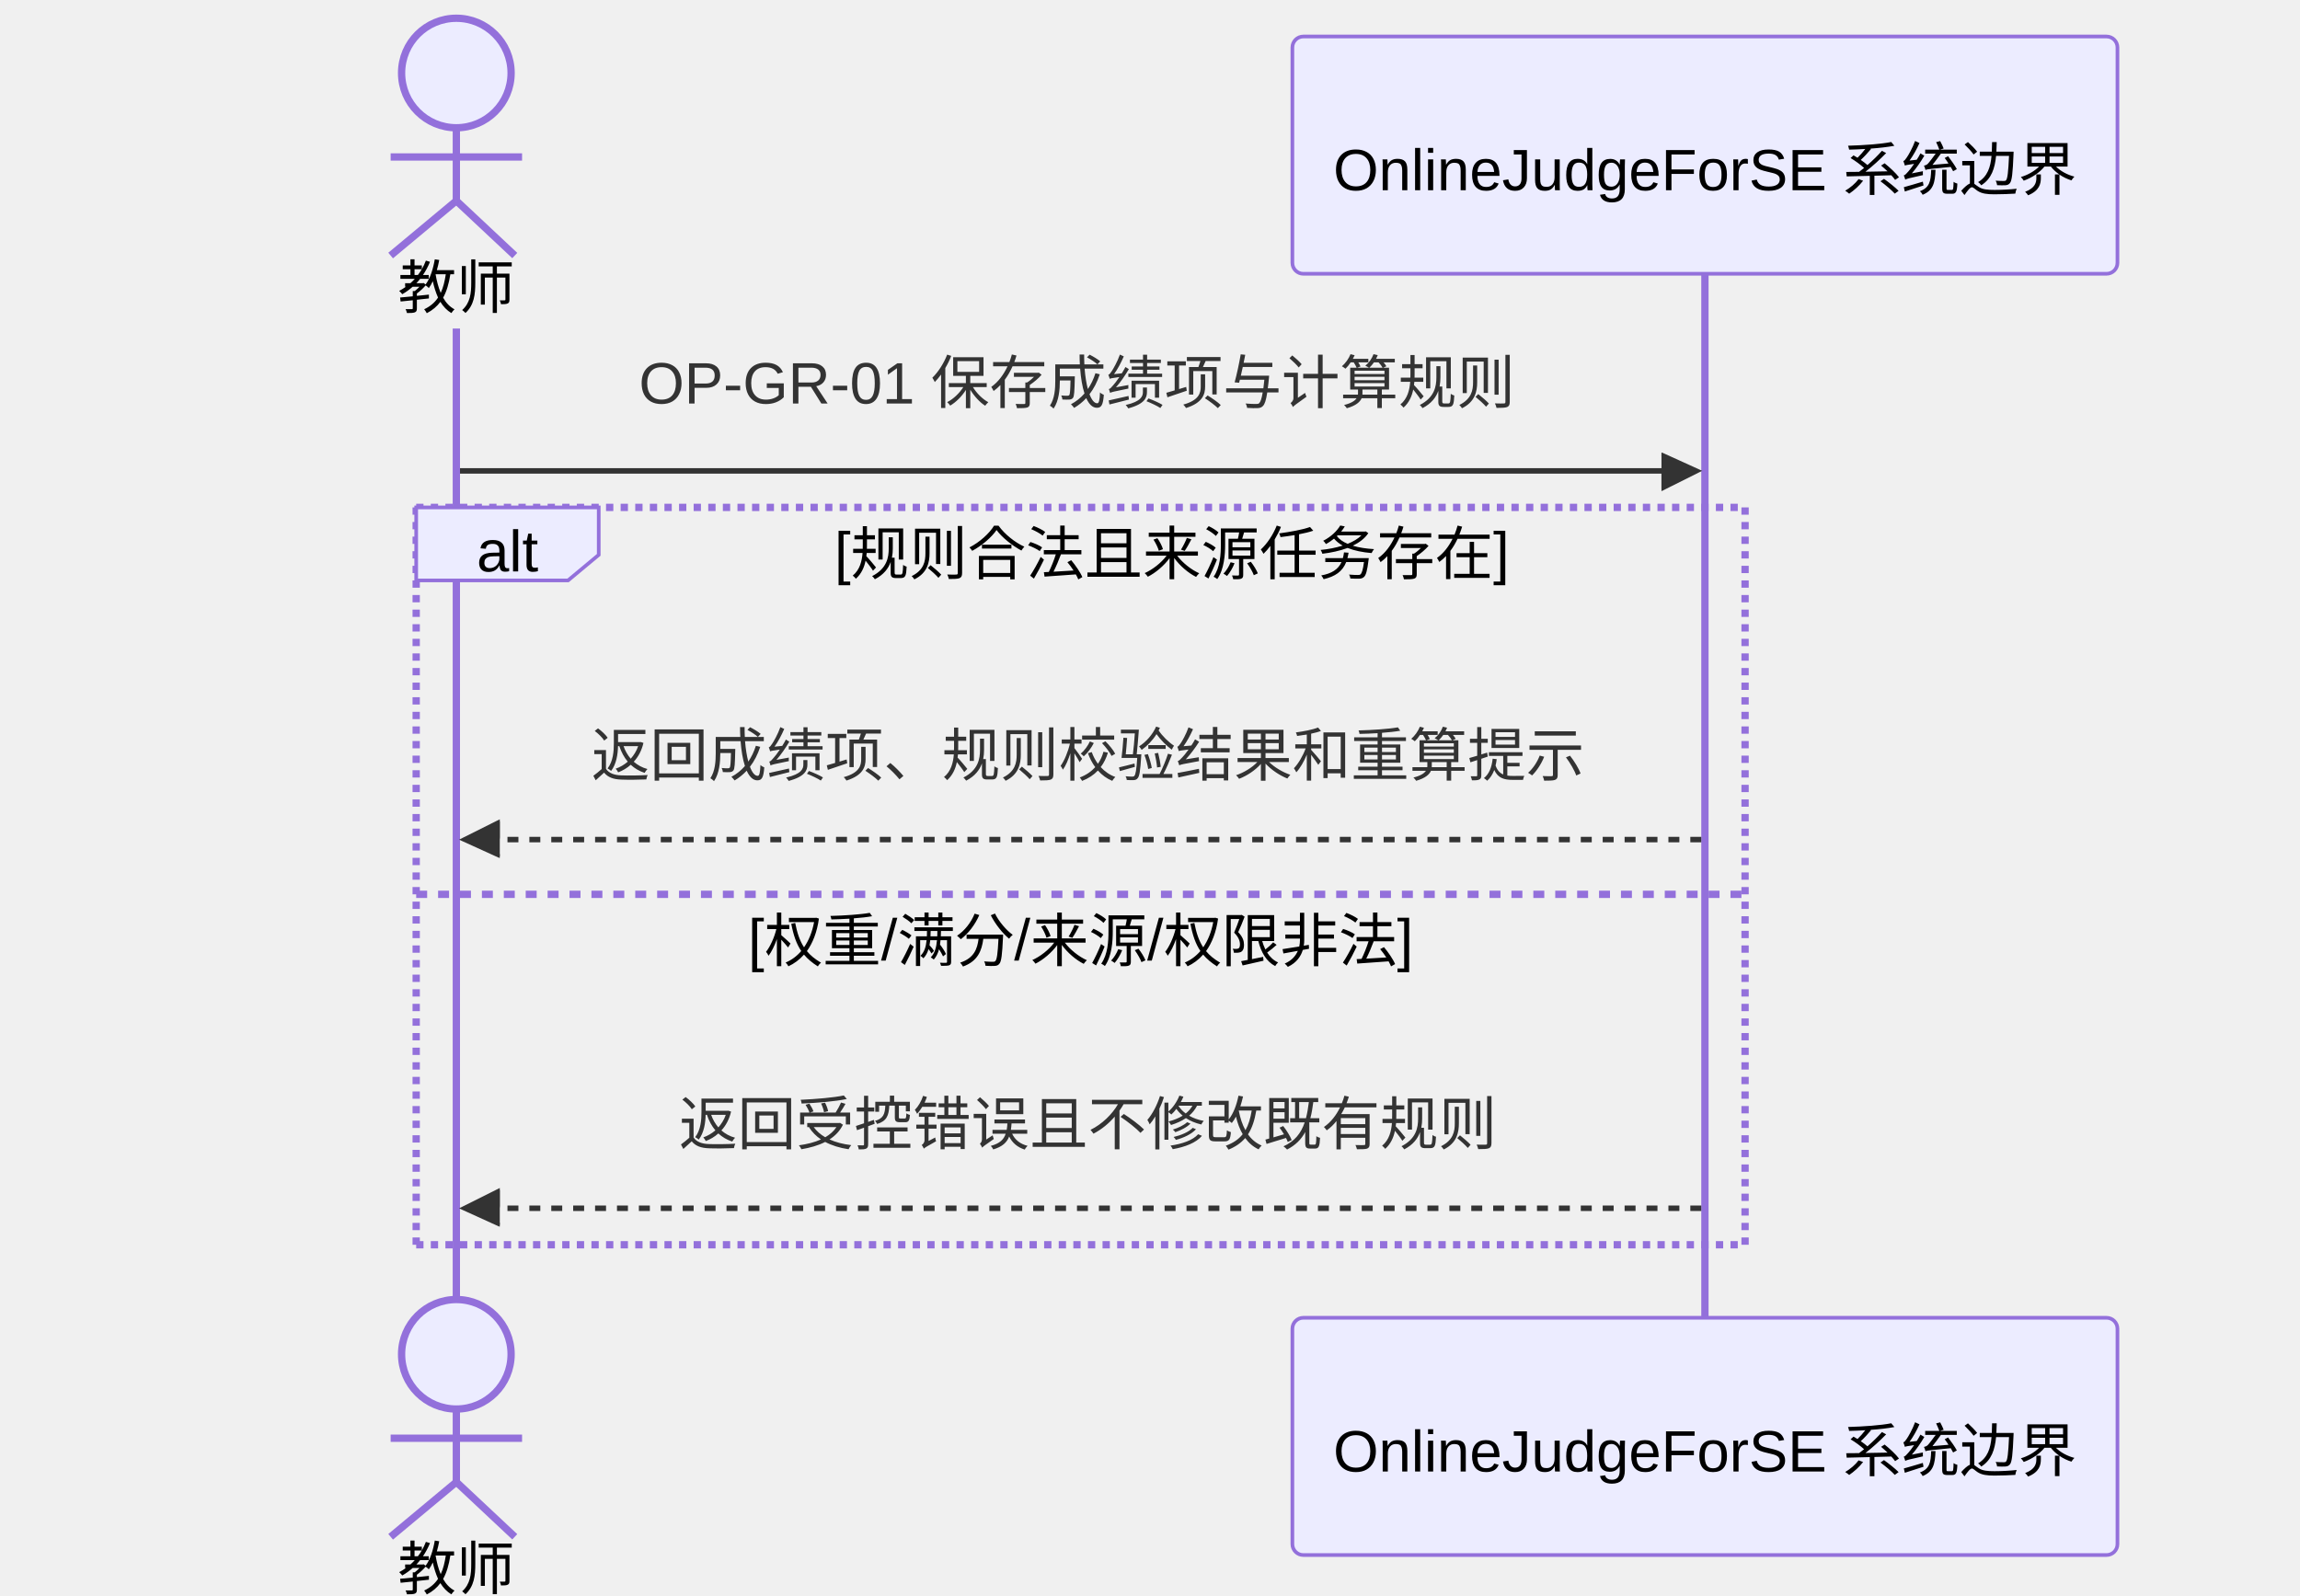
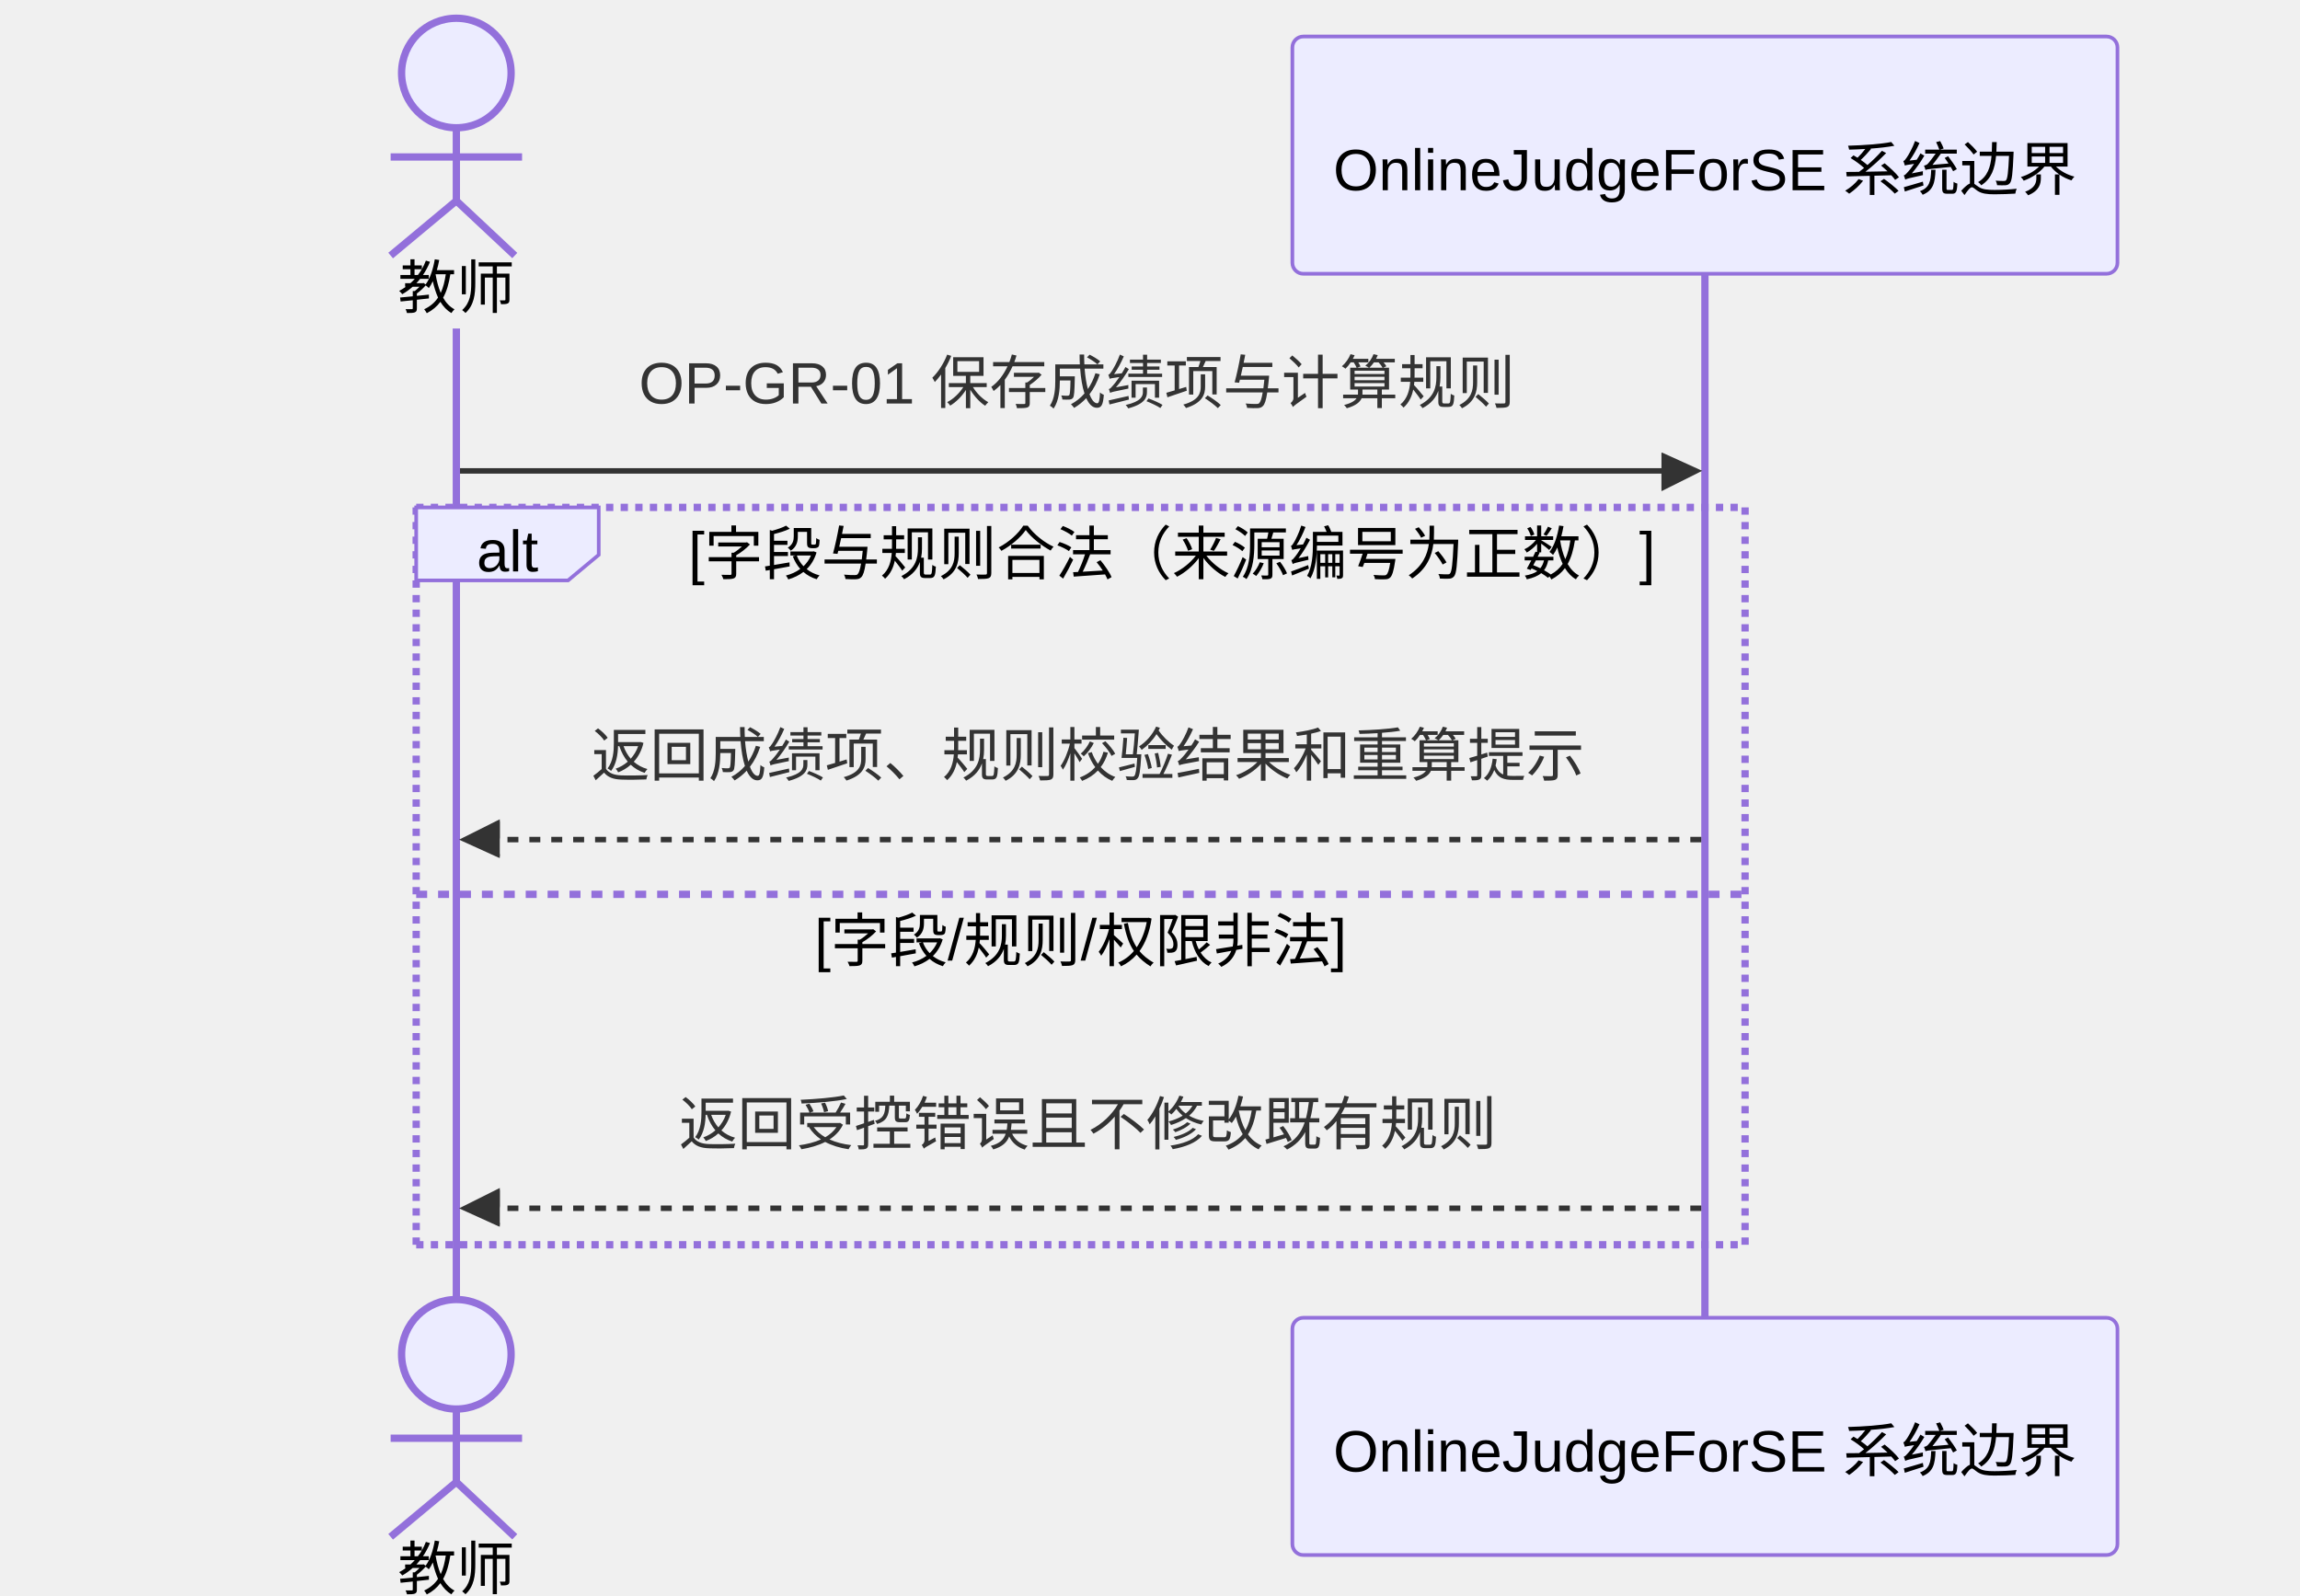
<svg xmlns="http://www.w3.org/2000/svg" id="my-svg" width="100%" style="max-width: 630px; background-color: transparent;" viewBox="-50 -10 630 437" role="graphics-document document" aria-roledescription="sequence">
  <g>
    <rect x="304" y="351" fill="#eaeaea" stroke="#666" width="226" height="65" name="System" rx="3" ry="3" class="actor actor-bottom" />
    <text x="417" y="383.5" dominant-baseline="central" alignment-baseline="central" class="actor actor-box" style="text-anchor: middle; font-size: 16px; font-weight: 400;">
      <tspan x="417" dy="0">OnlineJudgeForSE 系统边界</tspan>
    </text>
  </g>
  <g />
  <g>
    <line id="actor1" x1="417" y1="65" x2="417" y2="351" class="actor-line 200" stroke-width="0.5px" stroke="#999" name="System" data-et="life-line" data-id="System" />
    <g id="root-1" data-et="participant" data-type="participant" data-id="System">
      <rect x="304" y="0" fill="#eaeaea" stroke="#666" width="226" height="65" name="System" rx="3" ry="3" class="actor actor-top" />
      <text x="417" y="32.5" dominant-baseline="central" alignment-baseline="central" class="actor actor-box" style="text-anchor: middle; font-size: 16px; font-weight: 400;">
        <tspan x="417" dy="0">OnlineJudgeForSE 系统边界</tspan>
      </text>
    </g>
  </g>
  <g>
    <line id="actor0" x1="75" y1="80" x2="75" y2="351" class="actor-line 200" stroke-width="0.5px" stroke="#999" name="Teacher" data-et="life-line" data-id="Teacher" />
  </g>
  <style>#my-svg{font-family:"trebuchet ms",verdana,arial,sans-serif;font-size:16px;fill:#333;}@keyframes edge-animation-frame{from{stroke-dashoffset:0;}}@keyframes dash{to{stroke-dashoffset:0;}}#my-svg .edge-animation-slow{stroke-dasharray:9,5!important;stroke-dashoffset:900;animation:dash 50s linear infinite;stroke-linecap:round;}#my-svg .edge-animation-fast{stroke-dasharray:9,5!important;stroke-dashoffset:900;animation:dash 20s linear infinite;stroke-linecap:round;}#my-svg .error-icon{fill:#552222;}#my-svg .error-text{fill:#552222;stroke:#552222;}#my-svg .edge-thickness-normal{stroke-width:1px;}#my-svg .edge-thickness-thick{stroke-width:3.5px;}#my-svg .edge-pattern-solid{stroke-dasharray:0;}#my-svg .edge-thickness-invisible{stroke-width:0;fill:none;}#my-svg .edge-pattern-dashed{stroke-dasharray:3;}#my-svg .edge-pattern-dotted{stroke-dasharray:2;}#my-svg .marker{fill:#333333;stroke:#333333;}#my-svg .marker.cross{stroke:#333333;}#my-svg svg{font-family:"trebuchet ms",verdana,arial,sans-serif;font-size:16px;}#my-svg p{margin:0;}#my-svg .actor{stroke:#9370DB;fill:#ECECFF;stroke-width:1;}#my-svg rect.actor.outer-path[data-look="neo"]{filter:drop-shadow(1px 2px 2px rgba(185, 185, 185, 1));}#my-svg rect.note[data-look="neo"]{stroke:#aaaa33;fill:#fff5ad;filter:drop-shadow(1px 2px 2px rgba(185, 185, 185, 1));}#my-svg text.actor&gt;tspan{fill:black;stroke:none;}#my-svg .actor-line{stroke:#9370DB;}#my-svg .innerArc{stroke-width:1.5;stroke-dasharray:none;}#my-svg .messageLine0{stroke-width:1.5;stroke-dasharray:none;stroke:#333;}#my-svg .messageLine1{stroke-width:1.5;stroke-dasharray:2,2;stroke:#333;}#my-svg [id$="-arrowhead"] path{fill:#333;stroke:#333;}#my-svg .sequenceNumber{fill:white;}#my-svg [id$="-sequencenumber"]{fill:#333;}#my-svg [id$="-crosshead"] path{fill:#333;stroke:#333;}#my-svg .messageText{fill:#333;stroke:none;}#my-svg .labelBox{stroke:#9370DB;fill:#ECECFF;filter:none;}#my-svg .labelText,#my-svg .labelText&gt;tspan{fill:black;stroke:none;}#my-svg .loopText,#my-svg .loopText&gt;tspan{fill:black;stroke:none;}#my-svg .sectionTitle,#my-svg .sectionTitle&gt;tspan{fill:black;stroke:none;}#my-svg .loopLine{stroke-width:2px;stroke-dasharray:2,2;stroke:#9370DB;fill:#9370DB;}#my-svg .note{stroke:#aaaa33;fill:#fff5ad;}#my-svg .noteText,#my-svg .noteText&gt;tspan{fill:black;stroke:none;font-weight:normal;}#my-svg .activation0{fill:#f4f4f4;stroke:#666;}#my-svg .activation1{fill:#f4f4f4;stroke:#666;}#my-svg .activation2{fill:#f4f4f4;stroke:#666;}#my-svg .actorPopupMenu{position:absolute;}#my-svg .actorPopupMenuPanel{position:absolute;fill:#ECECFF;box-shadow:0px 8px 16px 0px rgba(0,0,0,0.2);filter:drop-shadow(3px 5px 2px rgb(0 0 0 / 0.4));}#my-svg .actor-man circle,#my-svg line{fill:#ECECFF;stroke-width:2px;}#my-svg g rect.rect{filter:drop-shadow(1px 2px 2px rgba(185, 185, 185, 1));stroke:#9370DB;}#my-svg .node .neo-node{stroke:#9370DB;}#my-svg [data-look="neo"].node rect,#my-svg [data-look="neo"].cluster rect,#my-svg [data-look="neo"].node polygon{stroke:#9370DB;filter:drop-shadow(1px 2px 2px rgba(185, 185, 185, 1));}#my-svg [data-look="neo"].swimlane.cluster rect{filter:none;}#my-svg [data-look="neo"].node path{stroke:#9370DB;stroke-width:1px;}#my-svg [data-look="neo"].node .outer-path{filter:drop-shadow(1px 2px 2px rgba(185, 185, 185, 1));}#my-svg [data-look="neo"].node .neo-line path{stroke:#9370DB;filter:none;}#my-svg [data-look="neo"].node circle{stroke:#9370DB;filter:drop-shadow(1px 2px 2px rgba(185, 185, 185, 1));}#my-svg [data-look="neo"].node circle .state-start{fill:#000000;}#my-svg [data-look="neo"].icon-shape .icon{fill:#9370DB;filter:drop-shadow(1px 2px 2px rgba(185, 185, 185, 1));}#my-svg [data-look="neo"].icon-shape .icon-neo path{stroke:#9370DB;filter:drop-shadow(1px 2px 2px rgba(185, 185, 185, 1));}#my-svg :root{--mermaid-font-family:"trebuchet ms",verdana,arial,sans-serif;}</style>
  <g />
  <defs>
    <symbol id="my-svg-computer" width="24" height="24">
      <path transform="scale(.5)" d="M2 2v13h20v-13h-20zm18 11h-16v-9h16v9zm-10.228 6l.466-1h3.524l.467 1h-4.457zm14.228 3h-24l2-6h2.104l-1.33 4h18.45l-1.297-4h2.073l2 6zm-5-10h-14v-7h14v7z" />
    </symbol>
  </defs>
  <defs>
    <symbol id="my-svg-database" fill-rule="evenodd" clip-rule="evenodd">
      <path transform="scale(.5)" d="M12.258.001l.256.004.255.005.253.008.251.01.249.012.247.015.246.016.242.019.241.02.239.023.236.024.233.027.231.028.229.031.225.032.223.034.22.036.217.038.214.04.211.041.208.043.205.045.201.046.198.048.194.05.191.051.187.053.183.054.18.056.175.057.172.059.168.06.163.061.16.063.155.064.15.066.074.033.073.033.071.034.07.034.069.035.068.035.067.035.066.035.064.036.064.036.062.036.06.036.06.037.058.037.058.037.055.038.055.038.053.038.052.038.051.039.05.039.048.039.047.039.045.04.044.04.043.04.041.04.04.041.039.041.037.041.036.041.034.041.033.042.032.042.03.042.029.042.027.042.026.043.024.043.023.043.021.043.02.043.018.044.017.043.015.044.013.044.012.044.011.045.009.044.007.045.006.045.004.045.002.045.001.045v17l-.001.045-.002.045-.004.045-.006.045-.007.045-.009.044-.011.045-.012.044-.013.044-.015.044-.017.043-.018.044-.02.043-.021.043-.023.043-.024.043-.026.043-.027.042-.029.042-.03.042-.032.042-.033.042-.034.041-.036.041-.037.041-.039.041-.04.041-.041.04-.043.04-.044.04-.045.04-.047.039-.048.039-.05.039-.051.039-.052.038-.053.038-.055.038-.055.038-.058.037-.058.037-.06.037-.06.036-.062.036-.064.036-.064.036-.066.035-.067.035-.068.035-.069.035-.07.034-.071.034-.073.033-.074.033-.15.066-.155.064-.16.063-.163.061-.168.06-.172.059-.175.057-.18.056-.183.054-.187.053-.191.051-.194.05-.198.048-.201.046-.205.045-.208.043-.211.041-.214.04-.217.038-.22.036-.223.034-.225.032-.229.031-.231.028-.233.027-.236.024-.239.023-.241.02-.242.019-.246.016-.247.015-.249.012-.251.01-.253.008-.255.005-.256.004-.258.001-.258-.001-.256-.004-.255-.005-.253-.008-.251-.01-.249-.012-.247-.015-.245-.016-.243-.019-.241-.02-.238-.023-.236-.024-.234-.027-.231-.028-.228-.031-.226-.032-.223-.034-.22-.036-.217-.038-.214-.04-.211-.041-.208-.043-.204-.045-.201-.046-.198-.048-.195-.05-.19-.051-.187-.053-.184-.054-.179-.056-.176-.057-.172-.059-.167-.06-.164-.061-.159-.063-.155-.064-.151-.066-.074-.033-.072-.033-.072-.034-.07-.034-.069-.035-.068-.035-.067-.035-.066-.035-.064-.036-.063-.036-.062-.036-.061-.036-.06-.037-.058-.037-.057-.037-.056-.038-.055-.038-.053-.038-.052-.038-.051-.039-.049-.039-.049-.039-.046-.039-.046-.04-.044-.04-.043-.04-.041-.04-.04-.041-.039-.041-.037-.041-.036-.041-.034-.041-.033-.042-.032-.042-.03-.042-.029-.042-.027-.042-.026-.043-.024-.043-.023-.043-.021-.043-.02-.043-.018-.044-.017-.043-.015-.044-.013-.044-.012-.044-.011-.045-.009-.044-.007-.045-.006-.045-.004-.045-.002-.045-.001-.045v-17l.001-.045.002-.045.004-.045.006-.045.007-.045.009-.044.011-.045.012-.044.013-.044.015-.044.017-.043.018-.044.02-.043.021-.043.023-.043.024-.043.026-.043.027-.042.029-.042.03-.042.032-.042.033-.042.034-.041.036-.041.037-.041.039-.041.04-.041.041-.04.043-.04.044-.04.046-.04.046-.039.049-.039.049-.039.051-.039.052-.038.053-.038.055-.038.056-.038.057-.037.058-.037.06-.037.061-.036.062-.036.063-.036.064-.036.066-.035.067-.035.068-.035.069-.035.07-.034.072-.034.072-.033.074-.033.151-.066.155-.064.159-.063.164-.061.167-.06.172-.059.176-.057.179-.056.184-.054.187-.053.19-.051.195-.05.198-.048.201-.046.204-.045.208-.043.211-.041.214-.04.217-.038.22-.036.223-.034.226-.032.228-.031.231-.028.234-.027.236-.024.238-.023.241-.02.243-.019.245-.016.247-.015.249-.012.251-.01.253-.008.255-.005.256-.004.258-.001.258.001zm-9.258 20.499v.01l.001.021.003.021.004.022.005.021.006.022.007.022.009.023.01.022.011.023.012.023.013.023.015.023.016.024.017.023.018.024.019.024.021.024.022.025.023.024.024.025.052.049.056.05.061.051.066.051.07.051.075.051.079.052.084.052.088.052.092.052.097.052.102.051.105.052.11.052.114.051.119.051.123.051.127.05.131.05.135.05.139.048.144.049.147.047.152.047.155.047.16.045.163.045.167.043.171.043.176.041.178.041.183.039.187.039.19.037.194.035.197.035.202.033.204.031.209.03.212.029.216.027.219.025.222.024.226.021.23.02.233.018.236.016.24.015.243.012.246.01.249.008.253.005.256.004.259.001.26-.001.257-.004.254-.005.25-.008.247-.011.244-.012.241-.014.237-.016.233-.018.231-.021.226-.021.224-.024.22-.026.216-.027.212-.028.21-.031.205-.031.202-.034.198-.034.194-.036.191-.037.187-.039.183-.04.179-.04.175-.042.172-.043.168-.044.163-.045.16-.046.155-.046.152-.047.148-.048.143-.049.139-.049.136-.05.131-.05.126-.05.123-.051.118-.052.114-.051.11-.052.106-.052.101-.052.096-.052.092-.052.088-.053.083-.051.079-.052.074-.052.07-.051.065-.051.06-.051.056-.05.051-.05.023-.024.023-.025.021-.024.02-.024.019-.024.018-.024.017-.024.015-.023.014-.024.013-.023.012-.023.01-.023.01-.022.008-.022.006-.022.006-.022.004-.022.004-.021.001-.021.001-.021v-4.127l-.077.055-.08.053-.083.054-.085.053-.087.052-.09.052-.093.051-.095.05-.097.05-.1.049-.102.049-.105.048-.106.047-.109.047-.111.046-.114.045-.115.045-.118.044-.12.043-.122.042-.124.042-.126.041-.128.04-.13.04-.132.038-.134.038-.135.037-.138.037-.139.035-.142.035-.143.034-.144.033-.147.032-.148.031-.15.03-.151.03-.153.029-.154.027-.156.027-.158.026-.159.025-.161.024-.162.023-.163.022-.165.021-.166.02-.167.019-.169.018-.169.017-.171.016-.173.015-.173.014-.175.013-.175.012-.177.011-.178.01-.179.008-.179.008-.181.006-.182.005-.182.004-.184.003-.184.002h-.37l-.184-.002-.184-.003-.182-.004-.182-.005-.181-.006-.179-.008-.179-.008-.178-.01-.176-.011-.176-.012-.175-.013-.173-.014-.172-.015-.171-.016-.17-.017-.169-.018-.167-.019-.166-.02-.165-.021-.163-.022-.162-.023-.161-.024-.159-.025-.157-.026-.156-.027-.155-.027-.153-.029-.151-.03-.15-.03-.148-.031-.146-.032-.145-.033-.143-.034-.141-.035-.14-.035-.137-.037-.136-.037-.134-.038-.132-.038-.13-.04-.128-.04-.126-.041-.124-.042-.122-.042-.12-.044-.117-.043-.116-.045-.113-.045-.112-.046-.109-.047-.106-.047-.105-.048-.102-.049-.1-.049-.097-.05-.095-.05-.093-.052-.09-.051-.087-.052-.085-.053-.083-.054-.08-.054-.077-.054v4.127zm0-5.654v.011l.001.021.003.021.004.021.005.022.006.022.007.022.009.022.01.022.011.023.012.023.013.023.015.024.016.023.017.024.018.024.019.024.021.024.022.024.023.025.024.024.052.05.056.05.061.05.066.051.07.051.075.052.079.051.084.052.088.052.092.052.097.052.102.052.105.052.11.051.114.051.119.052.123.05.127.051.131.05.135.049.139.049.144.048.147.048.152.047.155.046.16.045.163.045.167.044.171.042.176.042.178.04.183.04.187.038.19.037.194.036.197.034.202.033.204.032.209.03.212.028.216.027.219.025.222.024.226.022.23.02.233.018.236.016.24.014.243.012.246.01.249.008.253.006.256.003.259.001.26-.001.257-.003.254-.006.25-.008.247-.01.244-.012.241-.015.237-.016.233-.018.231-.02.226-.022.224-.024.22-.025.216-.027.212-.029.21-.03.205-.032.202-.033.198-.035.194-.036.191-.037.187-.039.183-.039.179-.041.175-.042.172-.043.168-.044.163-.045.16-.045.155-.047.152-.047.148-.048.143-.048.139-.05.136-.049.131-.05.126-.051.123-.051.118-.051.114-.052.11-.052.106-.052.101-.052.096-.052.092-.052.088-.052.083-.052.079-.052.074-.051.07-.052.065-.051.06-.05.056-.051.051-.049.023-.025.023-.024.021-.025.02-.024.019-.024.018-.024.017-.024.015-.023.014-.023.013-.024.012-.022.01-.023.01-.023.008-.022.006-.022.006-.022.004-.021.004-.022.001-.021.001-.021v-4.139l-.077.054-.08.054-.083.054-.085.052-.087.053-.09.051-.093.051-.095.051-.097.05-.1.049-.102.049-.105.048-.106.047-.109.047-.111.046-.114.045-.115.044-.118.044-.12.044-.122.042-.124.042-.126.041-.128.04-.13.039-.132.039-.134.038-.135.037-.138.036-.139.036-.142.035-.143.033-.144.033-.147.033-.148.031-.15.03-.151.03-.153.028-.154.028-.156.027-.158.026-.159.025-.161.024-.162.023-.163.022-.165.021-.166.02-.167.019-.169.018-.169.017-.171.016-.173.015-.173.014-.175.013-.175.012-.177.011-.178.009-.179.009-.179.007-.181.007-.182.005-.182.004-.184.003-.184.002h-.37l-.184-.002-.184-.003-.182-.004-.182-.005-.181-.007-.179-.007-.179-.009-.178-.009-.176-.011-.176-.012-.175-.013-.173-.014-.172-.015-.171-.016-.17-.017-.169-.018-.167-.019-.166-.02-.165-.021-.163-.022-.162-.023-.161-.024-.159-.025-.157-.026-.156-.027-.155-.028-.153-.028-.151-.03-.15-.03-.148-.031-.146-.033-.145-.033-.143-.033-.141-.035-.14-.036-.137-.036-.136-.037-.134-.038-.132-.039-.13-.039-.128-.04-.126-.041-.124-.042-.122-.043-.12-.043-.117-.044-.116-.044-.113-.046-.112-.046-.109-.046-.106-.047-.105-.048-.102-.049-.1-.049-.097-.05-.095-.051-.093-.051-.09-.051-.087-.053-.085-.052-.083-.054-.08-.054-.077-.054v4.139zm0-5.666v.011l.001.02.003.022.004.021.005.022.006.021.007.022.009.023.01.022.011.023.012.023.013.023.015.023.016.024.017.024.018.023.019.024.021.025.022.024.023.024.024.025.052.05.056.05.061.05.066.051.07.051.075.052.079.051.084.052.088.052.092.052.097.052.102.052.105.051.11.052.114.051.119.051.123.051.127.05.131.05.135.05.139.049.144.048.147.048.152.047.155.046.16.045.163.045.167.043.171.043.176.042.178.04.183.04.187.038.19.037.194.036.197.034.202.033.204.032.209.03.212.028.216.027.219.025.222.024.226.021.23.02.233.018.236.017.24.014.243.012.246.01.249.008.253.006.256.003.259.001.26-.001.257-.003.254-.006.25-.008.247-.01.244-.013.241-.014.237-.016.233-.018.231-.02.226-.022.224-.024.22-.025.216-.027.212-.029.21-.03.205-.032.202-.033.198-.035.194-.036.191-.037.187-.039.183-.039.179-.041.175-.042.172-.043.168-.044.163-.045.16-.045.155-.047.152-.047.148-.048.143-.049.139-.049.136-.049.131-.051.126-.05.123-.051.118-.052.114-.051.11-.052.106-.052.101-.052.096-.052.092-.052.088-.052.083-.052.079-.052.074-.052.07-.051.065-.051.06-.051.056-.05.051-.049.023-.025.023-.025.021-.024.02-.024.019-.024.018-.024.017-.024.015-.023.014-.024.013-.023.012-.023.01-.022.01-.023.008-.022.006-.022.006-.022.004-.022.004-.021.001-.021.001-.021v-4.153l-.077.054-.08.054-.083.053-.085.053-.087.053-.09.051-.093.051-.095.051-.097.05-.1.049-.102.048-.105.048-.106.048-.109.046-.111.046-.114.046-.115.044-.118.044-.12.043-.122.043-.124.042-.126.041-.128.04-.13.039-.132.039-.134.038-.135.037-.138.036-.139.036-.142.034-.143.034-.144.033-.147.032-.148.032-.15.03-.151.03-.153.028-.154.028-.156.027-.158.026-.159.024-.161.024-.162.023-.163.023-.165.021-.166.02-.167.019-.169.018-.169.017-.171.016-.173.015-.173.014-.175.013-.175.012-.177.01-.178.01-.179.009-.179.007-.181.006-.182.006-.182.004-.184.003-.184.001-.185.001-.185-.001-.184-.001-.184-.003-.182-.004-.182-.006-.181-.006-.179-.007-.179-.009-.178-.01-.176-.01-.176-.012-.175-.013-.173-.014-.172-.015-.171-.016-.17-.017-.169-.018-.167-.019-.166-.02-.165-.021-.163-.023-.162-.023-.161-.024-.159-.024-.157-.026-.156-.027-.155-.028-.153-.028-.151-.03-.15-.03-.148-.032-.146-.032-.145-.033-.143-.034-.141-.034-.14-.036-.137-.036-.136-.037-.134-.038-.132-.039-.13-.039-.128-.041-.126-.041-.124-.041-.122-.043-.12-.043-.117-.044-.116-.044-.113-.046-.112-.046-.109-.046-.106-.048-.105-.048-.102-.048-.1-.05-.097-.049-.095-.051-.093-.051-.09-.052-.087-.052-.085-.053-.083-.053-.08-.054-.077-.054v4.153zm8.74-8.179l-.257.004-.254.005-.25.008-.247.011-.244.012-.241.014-.237.016-.233.018-.231.021-.226.022-.224.023-.22.026-.216.027-.212.028-.21.031-.205.032-.202.033-.198.034-.194.036-.191.038-.187.038-.183.04-.179.041-.175.042-.172.043-.168.043-.163.045-.16.046-.155.046-.152.048-.148.048-.143.048-.139.049-.136.05-.131.05-.126.051-.123.051-.118.051-.114.052-.11.052-.106.052-.101.052-.096.052-.092.052-.088.052-.083.052-.079.052-.074.051-.07.052-.065.051-.06.05-.056.05-.051.05-.023.025-.023.024-.021.024-.02.025-.019.024-.018.024-.017.023-.015.024-.014.023-.013.023-.012.023-.01.023-.01.022-.008.022-.006.023-.006.021-.004.022-.004.021-.001.021-.001.021.001.021.001.021.004.021.004.022.006.021.006.023.008.022.01.022.01.023.012.023.013.023.014.023.015.024.017.023.018.024.019.024.02.025.021.024.023.024.023.025.051.05.056.05.06.05.065.051.07.052.074.051.079.052.083.052.088.052.092.052.096.052.101.052.106.052.11.052.114.052.118.051.123.051.126.051.131.05.136.05.139.049.143.048.148.048.152.048.155.046.16.046.163.045.168.043.172.043.175.042.179.041.183.04.187.038.191.038.194.036.198.034.202.033.205.032.21.031.212.028.216.027.22.026.224.023.226.022.231.021.233.018.237.016.241.014.244.012.247.011.25.008.254.005.257.004.26.001.26-.001.257-.004.254-.005.25-.008.247-.011.244-.012.241-.014.237-.016.233-.018.231-.021.226-.022.224-.023.22-.026.216-.027.212-.028.21-.031.205-.032.202-.033.198-.034.194-.036.191-.038.187-.038.183-.04.179-.041.175-.042.172-.043.168-.043.163-.045.16-.046.155-.046.152-.048.148-.048.143-.048.139-.049.136-.05.131-.05.126-.051.123-.051.118-.051.114-.052.11-.052.106-.052.101-.052.096-.052.092-.052.088-.052.083-.052.079-.052.074-.051.07-.052.065-.051.06-.05.056-.05.051-.05.023-.025.023-.024.021-.024.02-.025.019-.024.018-.024.017-.023.015-.024.014-.023.013-.023.012-.023.01-.023.01-.022.008-.022.006-.023.006-.021.004-.022.004-.021.001-.021.001-.021-.001-.021-.001-.021-.004-.021-.004-.022-.006-.021-.006-.023-.008-.022-.01-.022-.01-.023-.012-.023-.013-.023-.014-.023-.015-.024-.017-.023-.018-.024-.019-.024-.02-.025-.021-.024-.023-.024-.023-.025-.051-.05-.056-.05-.06-.05-.065-.051-.07-.052-.074-.051-.079-.052-.083-.052-.088-.052-.092-.052-.096-.052-.101-.052-.106-.052-.11-.052-.114-.052-.118-.051-.123-.051-.126-.051-.131-.05-.136-.05-.139-.049-.143-.048-.148-.048-.152-.048-.155-.046-.16-.046-.163-.045-.168-.043-.172-.043-.175-.042-.179-.041-.183-.04-.187-.038-.191-.038-.194-.036-.198-.034-.202-.033-.205-.032-.21-.031-.212-.028-.216-.027-.22-.026-.224-.023-.226-.022-.231-.021-.233-.018-.237-.016-.241-.014-.244-.012-.247-.011-.25-.008-.254-.005-.257-.004-.26-.001-.26.001z" />
    </symbol>
  </defs>
  <defs>
    <symbol id="my-svg-clock" width="24" height="24">
      <path transform="scale(.5)" d="M12 2c5.514 0 10 4.486 10 10s-4.486 10-10 10-10-4.486-10-10 4.486-10 10-10zm0-2c-6.627 0-12 5.373-12 12s5.373 12 12 12 12-5.373 12-12-5.373-12-12-12zm5.848 12.459c.202.038.202.333.001.372-1.907.361-6.045 1.111-6.547 1.111-.719 0-1.301-.582-1.301-1.301 0-.512.77-5.447 1.125-7.445.034-.192.312-.181.343.014l.985 6.238 5.394 1.011z" />
    </symbol>
  </defs>
  <defs>
    <marker id="my-svg-arrowhead" refX="7.9" refY="5" markerUnits="userSpaceOnUse" markerWidth="12" markerHeight="12" orient="auto-start-reverse">
      <path d="M -1 0 L 10 5 L 0 10 z" />
    </marker>
  </defs>
  <defs>
    <marker id="my-svg-crosshead" markerWidth="15" markerHeight="8" orient="auto" refX="4" refY="4.5">
      <path fill="none" stroke="#000000" stroke-width="1pt" d="M 1,2 L 6,7 M 6,2 L 1,7" style="stroke-dasharray: 0, 0;" />
    </marker>
  </defs>
  <defs>
    <marker id="my-svg-filled-head" refX="15.5" refY="7" markerWidth="20" markerHeight="28" orient="auto">
      <path d="M 18,7 L9,13 L14,7 L9,1 Z" />
    </marker>
  </defs>
  <defs>
    <marker id="my-svg-sequencenumber" refX="15" refY="15" markerWidth="60" markerHeight="40" orient="auto">
      <circle cx="15" cy="15" r="6" />
    </marker>
  </defs>
  <defs>
    <marker id="my-svg-solidTopArrowHead" refX="7.9" refY="7.25" markerUnits="userSpaceOnUse" markerWidth="12" markerHeight="12" orient="auto-start-reverse">
      <path d="M 0 0 L 10 8 L 0 8 z" />
    </marker>
  </defs>
  <defs>
    <marker id="my-svg-solidBottomArrowHead" refX="7.9" refY="0.75" markerUnits="userSpaceOnUse" markerWidth="12" markerHeight="12" orient="auto-start-reverse">
      <path d="M 0 0 L 10 0 L 0 8 z" />
    </marker>
  </defs>
  <defs>
    <marker id="my-svg-stickTopArrowHead" refX="7.5" refY="7" markerUnits="userSpaceOnUse" markerWidth="12" markerHeight="12" orient="auto-start-reverse">
      <path d="M 0 0 L 7 7" stroke="black" stroke-width="1.5" fill="none" />
    </marker>
  </defs>
  <defs>
    <marker id="my-svg-stickBottomArrowHead" refX="7.5" refY="0" markerUnits="userSpaceOnUse" markerWidth="12" markerHeight="12" orient="auto-start-reverse">
      <path d="M 0 7 L 7 0" stroke="black" stroke-width="1.5" fill="none" />
    </marker>
  </defs>
  <g data-et="control-structure" data-id="i5">
    <line x1="64" y1="129" x2="428" y2="129" class="loopLine" />
    <line x1="428" y1="129" x2="428" y2="331" class="loopLine" />
    <line x1="64" y1="331" x2="428" y2="331" class="loopLine" />
    <line x1="64" y1="129" x2="64" y2="331" class="loopLine" />
    <line x1="64" y1="235" x2="428" y2="235" class="loopLine" style="stroke-dasharray: 3, 3;" />
    <polygon points="64,129 114,129 114,142 105.6,149 64,149" class="labelBox" />
    <text x="89" y="142" text-anchor="middle" dominant-baseline="middle" alignment-baseline="middle" class="labelText" style="font-size: 16px; font-weight: 400;">alt</text>
    <text x="271" y="147" text-anchor="middle" class="loopText" style="font-size: 16px; font-weight: 400;">
-       <tspan x="271">[规则合法且来源任务存在]</tspan>
+       <tspan x="271">[字段与规则合法（来源编号为正数）]</tspan>
    </text>
-     <text x="246" y="253" text-anchor="middle" class="sectionTitle" style="font-size: 16px; font-weight: 400;">[权重/满分/来源/权限非法]</text>
+     <text x="246" y="253" text-anchor="middle" class="sectionTitle" style="font-size: 16px; font-weight: 400;">[字段/规则/权限非法]</text>
  </g>
  <g class="actor-man actor-top" name="Teacher" data-et="participant" data-type="actor" data-id="Teacher" style="stroke: rgb(147, 112, 219);">
    <line id="actor-man-torso0" x1="75" y1="25" x2="75" y2="45" />
    <line id="actor-man-arms0" x1="57" y1="33" x2="93" y2="33" />
    <line x1="57" y1="60" x2="75" y2="45" />
    <line x1="75" y1="45" x2="91" y2="60" />
    <circle cx="75" cy="10" r="15" width="150" height="65" />
    <text x="75" y="67.5" dominant-baseline="central" alignment-baseline="central" class="actor actor-man" style="text-anchor: middle; font-size: 16px; font-weight: 400;">
      <tspan x="75" dy="0">教师</tspan>
    </text>
  </g>
  <text x="245" y="80" text-anchor="middle" dominant-baseline="middle" alignment-baseline="middle" class="messageText" dy="1em" style="font-size: 16px; font-weight: 400;">OP-GR-01 保存成绩项与计算规则</text>
  <line x1="76" y1="119" x2="413" y2="119" class="messageLine0" data-et="message" data-id="i0" data-from="Teacher" data-to="System" stroke-width="2" stroke="none" marker-end="url(#my-svg-arrowhead)" style="fill: none;" />
  <text x="248" y="181" text-anchor="middle" dominant-baseline="middle" alignment-baseline="middle" class="messageText" dy="1em" style="font-size: 16px; font-weight: 400;">返回成绩项、规则校验结果和重算提示</text>
  <line x1="416" y1="220" x2="79" y2="220" class="messageLine1" data-et="message" data-id="i2" data-from="System" data-to="Teacher" stroke-width="2" stroke="none" marker-end="url(#my-svg-arrowhead)" style="stroke-dasharray: 3, 3; fill: none;" />
  <text x="248" y="282" text-anchor="middle" dominant-baseline="middle" alignment-baseline="middle" class="messageText" dy="1em" style="font-size: 16px; font-weight: 400;">返回受控错误且不修改既有规则</text>
  <line x1="416" y1="321" x2="79" y2="321" class="messageLine1" data-et="message" data-id="i4" data-from="System" data-to="Teacher" stroke-width="2" stroke="none" marker-end="url(#my-svg-arrowhead)" style="stroke-dasharray: 3, 3; fill: none;" />
  <g class="actor-man actor-bottom" name="Teacher" style="stroke: rgb(147, 112, 219);">
    <line id="actor-man-torso1" x1="75" y1="376" x2="75" y2="396" />
    <line id="actor-man-arms1" x1="57" y1="384" x2="93" y2="384" />
    <line x1="57" y1="411" x2="75" y2="396" />
    <line x1="75" y1="396" x2="91" y2="411" />
    <circle cx="75" cy="361" r="15" width="150" height="65" />
    <text x="75" y="418.5" dominant-baseline="central" alignment-baseline="central" class="actor actor-man" style="text-anchor: middle; font-size: 16px; font-weight: 400;">
      <tspan x="75" dy="0">教师</tspan>
    </text>
  </g>
</svg>
